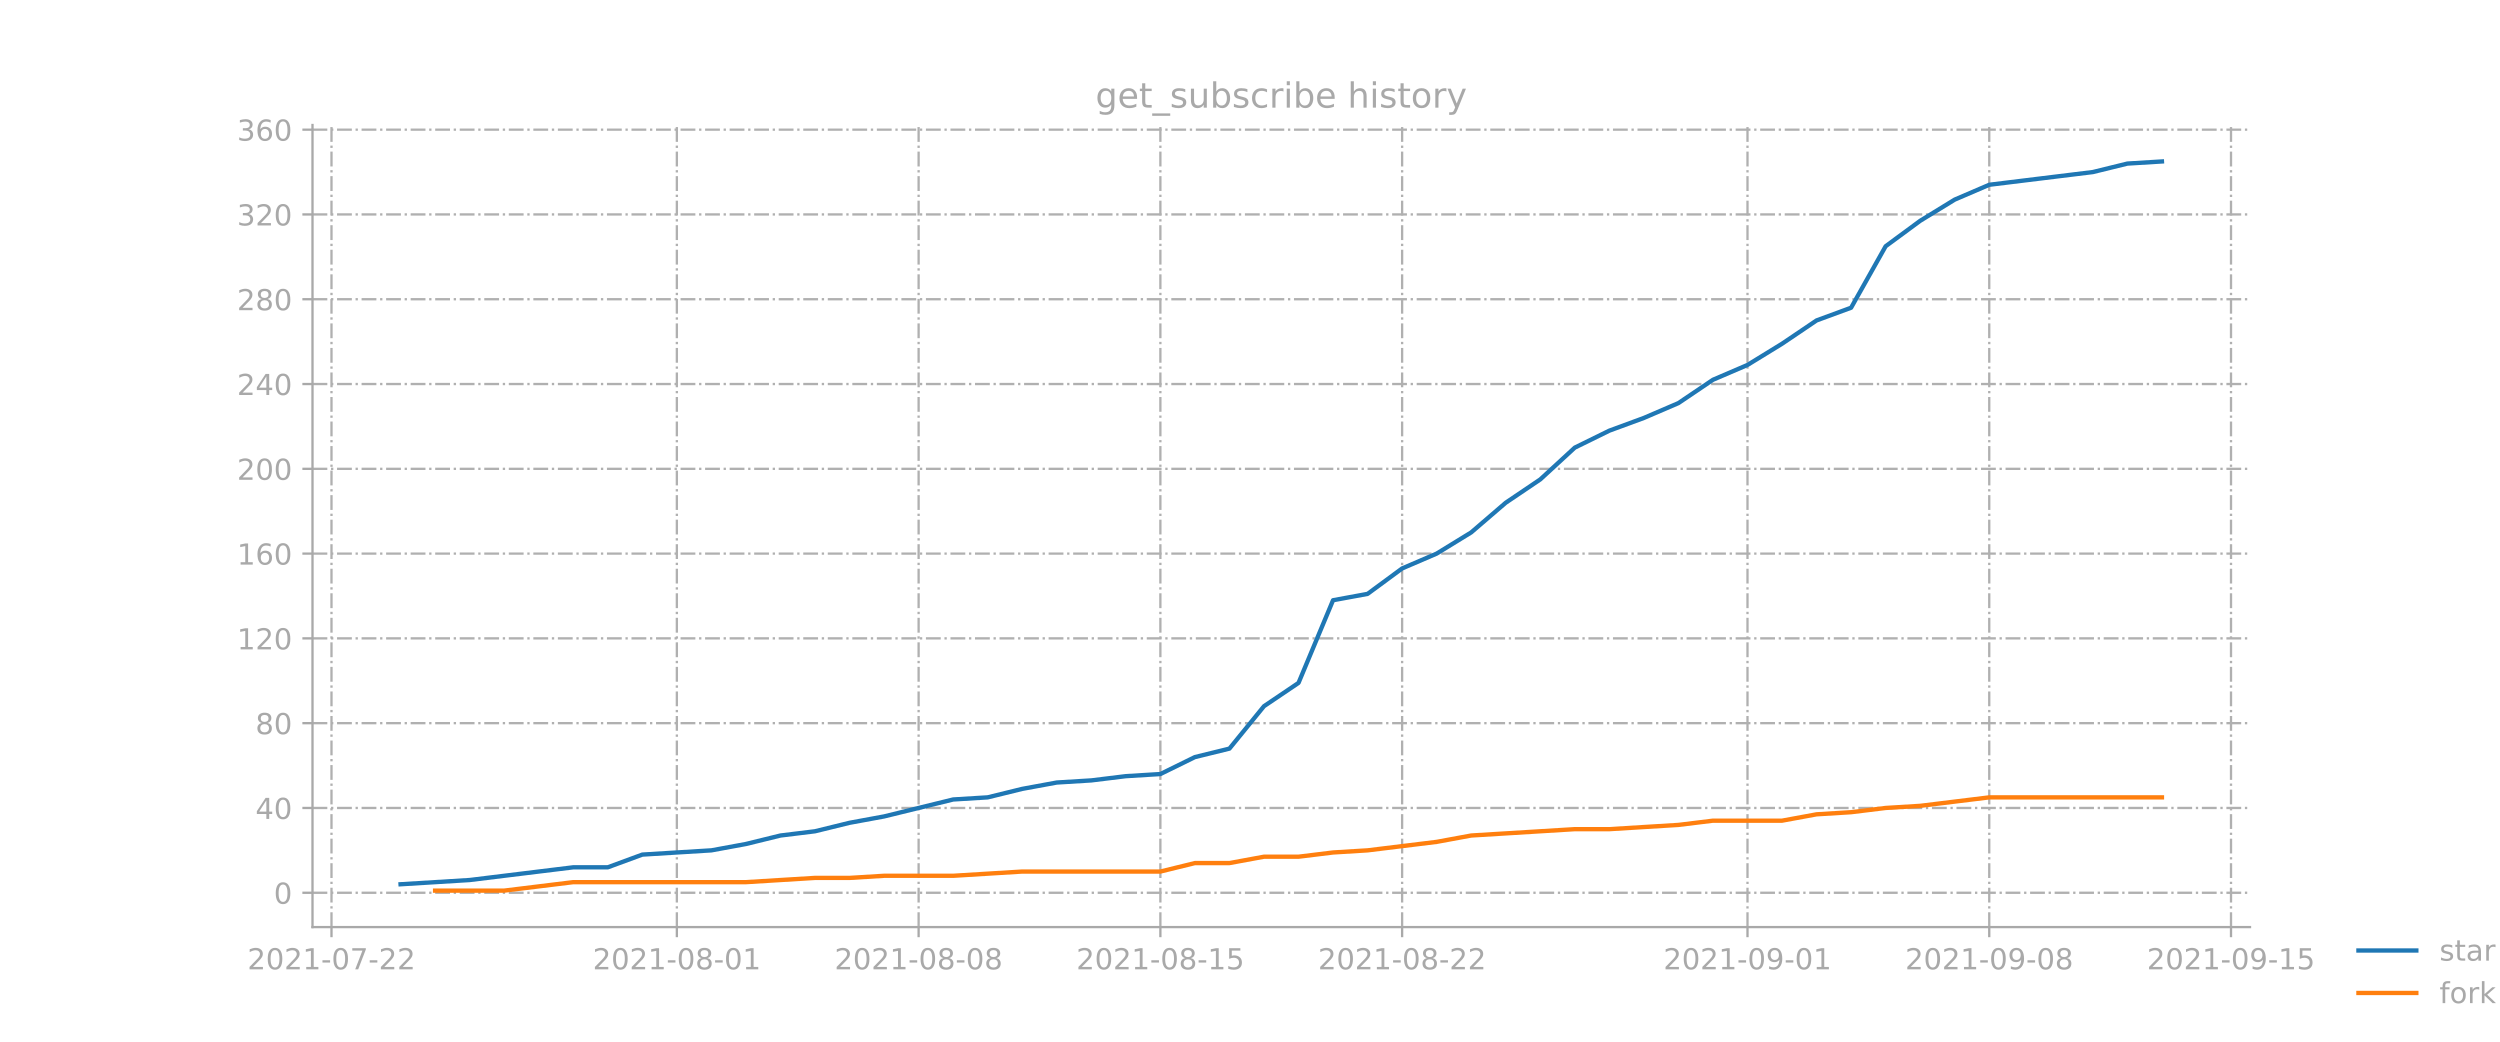
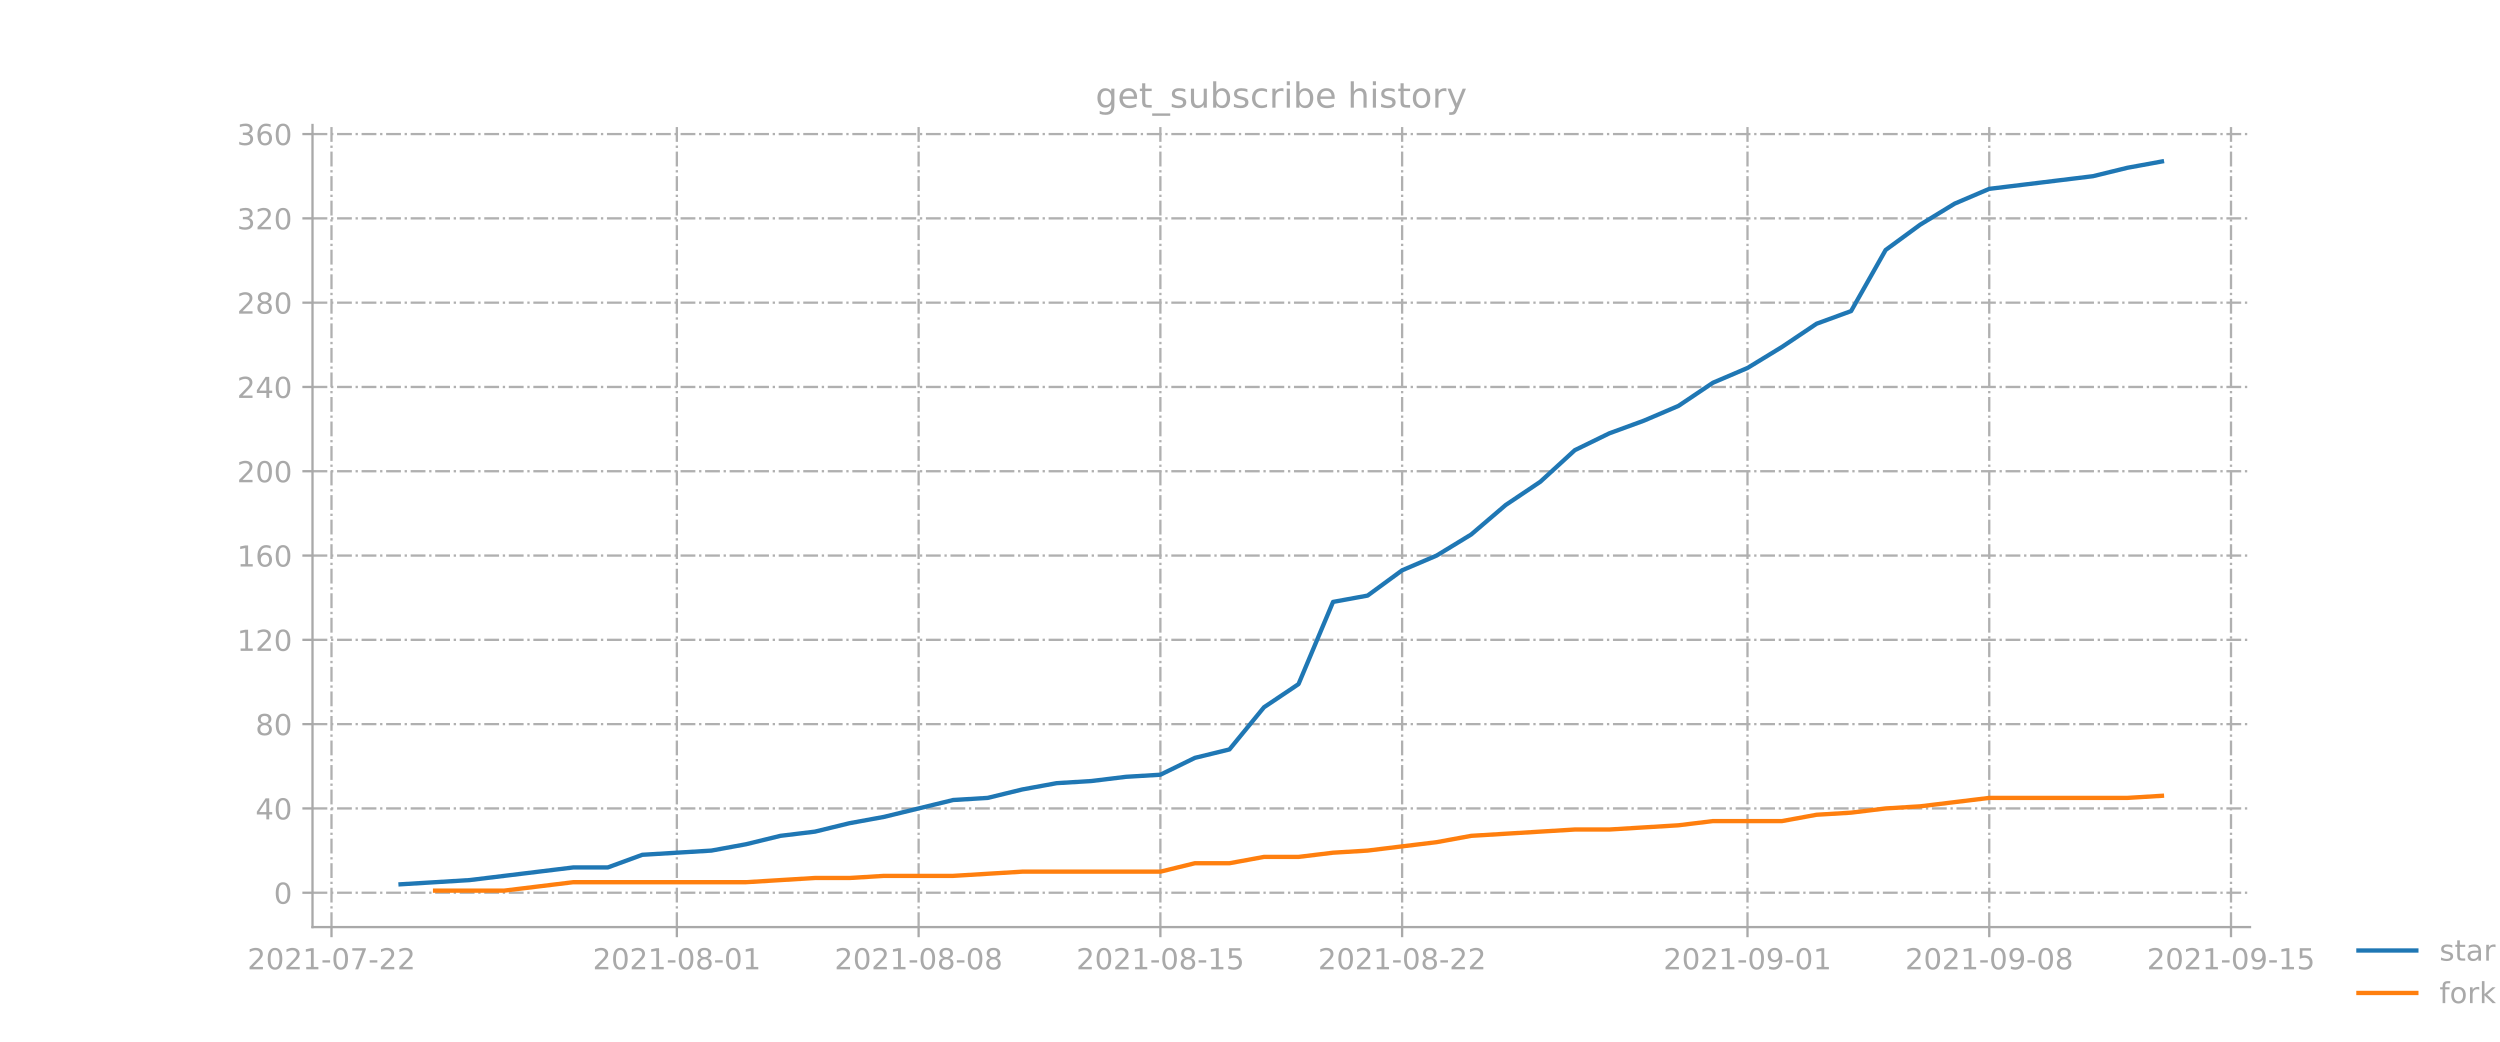
<svg xmlns="http://www.w3.org/2000/svg" xmlns:xlink="http://www.w3.org/1999/xlink" height="360pt" version="1.1" viewBox="0 0 864 360" width="864pt">
  <defs>
    <style type="text/css">*{stroke-linecap:butt;stroke-linejoin:round;}</style>
  </defs>
  <g id="figure_1">
    <g id="patch_1">
      <path d="M 0 360  L 864 360  L 864 0  L 0 0  z " style="fill:none;opacity:0;" />
    </g>
    <g id="axes_1">
      <g id="patch_2">
        <path d="M 108 320.4  L 777.6 320.4  L 777.6 43.2  L 108 43.2  z " style="fill:none;opacity:0;" />
      </g>
      <g id="matplotlib.axis_1">
        <g id="xtick_1">
          <g id="line2d_1">
-             <path clip-path="url(#pb9e0e5529b)" d="M 114.565 320.4  L 114.565 43.2  " style="fill:none;stroke:#b0b0b0;stroke-dasharray:5.12,1.28,0.8,1.28;stroke-dashoffset:0;stroke-width:0.8;" />
+             <path clip-path="url(#paac8248ca2)" d="M 114.565 320.4  L 114.565 43.2  " style="fill:none;stroke:#b0b0b0;stroke-dasharray:5.12,1.28,0.8,1.28;stroke-dashoffset:0;stroke-width:0.8;" />
          </g>
          <g id="line2d_2">
            <defs>
-               <path d="M 0 0  L 0 3.5  " id="m28ca9508a8" style="stroke:#a9a9a9;stroke-width:0.8;" />
+               <path d="M 0 0  L 0 3.5  " id="m4516918d99" style="stroke:#a9a9a9;stroke-width:0.8;" />
            </defs>
            <g>
-               <use style="fill:#a9a9a9;stroke:#a9a9a9;stroke-width:0.8;" x="114.565" xlink:href="#m28ca9508a8" y="320.4" />
+               <use style="fill:#a9a9a9;stroke:#a9a9a9;stroke-width:0.8;" x="114.565" xlink:href="#m4516918d99" y="320.4" />
            </g>
          </g>
          <g id="text_1">
            <g style="fill:#a9a9a9;" transform="translate(85.50689 334.9984)scale(0.1 -0.1)">
              <defs>
                <path d="M 1228 531  L 3431 531  L 3431 0  L 469 0  L 469 531  Q 828 903 1448 1529  Q 2069 2156 2228 2338  Q 2531 2678 2651 2914  Q 2772 3150 2772 3378  Q 2772 3750 2511 3984  Q 2250 4219 1831 4219  Q 1534 4219 1204 4116  Q 875 4013 500 3803  L 500 4441  Q 881 4594 1212 4672  Q 1544 4750 1819 4750  Q 2544 4750 2975 4387  Q 3406 4025 3406 3419  Q 3406 3131 3298 2873  Q 3191 2616 2906 2266  Q 2828 2175 2409 1742  Q 1991 1309 1228 531  z " id="DejaVuSans-32" transform="scale(0.015625)" />
                <path d="M 2034 4250  Q 1547 4250 1301 3770  Q 1056 3291 1056 2328  Q 1056 1369 1301 889  Q 1547 409 2034 409  Q 2525 409 2770 889  Q 3016 1369 3016 2328  Q 3016 3291 2770 3770  Q 2525 4250 2034 4250  z M 2034 4750  Q 2819 4750 3233 4129  Q 3647 3509 3647 2328  Q 3647 1150 3233 529  Q 2819 -91 2034 -91  Q 1250 -91 836 529  Q 422 1150 422 2328  Q 422 3509 836 4129  Q 1250 4750 2034 4750  z " id="DejaVuSans-30" transform="scale(0.015625)" />
                <path d="M 794 531  L 1825 531  L 1825 4091  L 703 3866  L 703 4441  L 1819 4666  L 2450 4666  L 2450 531  L 3481 531  L 3481 0  L 794 0  L 794 531  z " id="DejaVuSans-31" transform="scale(0.015625)" />
                <path d="M 313 2009  L 1997 2009  L 1997 1497  L 313 1497  L 313 2009  z " id="DejaVuSans-2d" transform="scale(0.015625)" />
                <path d="M 525 4666  L 3525 4666  L 3525 4397  L 1831 0  L 1172 0  L 2766 4134  L 525 4134  L 525 4666  z " id="DejaVuSans-37" transform="scale(0.015625)" />
              </defs>
              <use xlink:href="#DejaVuSans-32" />
              <use x="63.623" xlink:href="#DejaVuSans-30" />
              <use x="127.246" xlink:href="#DejaVuSans-32" />
              <use x="190.869" xlink:href="#DejaVuSans-31" />
              <use x="254.492" xlink:href="#DejaVuSans-2d" />
              <use x="290.576" xlink:href="#DejaVuSans-30" />
              <use x="354.199" xlink:href="#DejaVuSans-37" />
              <use x="417.822" xlink:href="#DejaVuSans-2d" />
              <use x="453.906" xlink:href="#DejaVuSans-32" />
              <use x="517.529" xlink:href="#DejaVuSans-32" />
            </g>
          </g>
        </g>
        <g id="xtick_2">
          <g id="line2d_3">
-             <path clip-path="url(#pb9e0e5529b)" d="M 233.923 320.4  L 233.923 43.2  " style="fill:none;stroke:#b0b0b0;stroke-dasharray:5.12,1.28,0.8,1.28;stroke-dashoffset:0;stroke-width:0.8;" />
+             <path clip-path="url(#paac8248ca2)" d="M 233.923 320.4  L 233.923 43.2  " style="fill:none;stroke:#b0b0b0;stroke-dasharray:5.12,1.28,0.8,1.28;stroke-dashoffset:0;stroke-width:0.8;" />
          </g>
          <g id="line2d_4">
            <g>
-               <use style="fill:#a9a9a9;stroke:#a9a9a9;stroke-width:0.8;" x="233.923" xlink:href="#m28ca9508a8" y="320.4" />
+               <use style="fill:#a9a9a9;stroke:#a9a9a9;stroke-width:0.8;" x="233.923" xlink:href="#m4516918d99" y="320.4" />
            </g>
          </g>
          <g id="text_2">
            <g style="fill:#a9a9a9;" transform="translate(204.8652 334.9984)scale(0.1 -0.1)">
              <defs>
                <path d="M 2034 2216  Q 1584 2216 1326 1975  Q 1069 1734 1069 1313  Q 1069 891 1326 650  Q 1584 409 2034 409  Q 2484 409 2743 651  Q 3003 894 3003 1313  Q 3003 1734 2745 1975  Q 2488 2216 2034 2216  z M 1403 2484  Q 997 2584 770 2862  Q 544 3141 544 3541  Q 544 4100 942 4425  Q 1341 4750 2034 4750  Q 2731 4750 3128 4425  Q 3525 4100 3525 3541  Q 3525 3141 3298 2862  Q 3072 2584 2669 2484  Q 3125 2378 3379 2068  Q 3634 1759 3634 1313  Q 3634 634 3220 271  Q 2806 -91 2034 -91  Q 1263 -91 848 271  Q 434 634 434 1313  Q 434 1759 690 2068  Q 947 2378 1403 2484  z M 1172 3481  Q 1172 3119 1398 2916  Q 1625 2713 2034 2713  Q 2441 2713 2670 2916  Q 2900 3119 2900 3481  Q 2900 3844 2670 4047  Q 2441 4250 2034 4250  Q 1625 4250 1398 4047  Q 1172 3844 1172 3481  z " id="DejaVuSans-38" transform="scale(0.015625)" />
              </defs>
              <use xlink:href="#DejaVuSans-32" />
              <use x="63.623" xlink:href="#DejaVuSans-30" />
              <use x="127.246" xlink:href="#DejaVuSans-32" />
              <use x="190.869" xlink:href="#DejaVuSans-31" />
              <use x="254.492" xlink:href="#DejaVuSans-2d" />
              <use x="290.576" xlink:href="#DejaVuSans-30" />
              <use x="354.199" xlink:href="#DejaVuSans-38" />
              <use x="417.822" xlink:href="#DejaVuSans-2d" />
              <use x="453.906" xlink:href="#DejaVuSans-30" />
              <use x="517.529" xlink:href="#DejaVuSans-31" />
            </g>
          </g>
        </g>
        <g id="xtick_3">
          <g id="line2d_5">
-             <path clip-path="url(#pb9e0e5529b)" d="M 317.474 320.4  L 317.474 43.2  " style="fill:none;stroke:#b0b0b0;stroke-dasharray:5.12,1.28,0.8,1.28;stroke-dashoffset:0;stroke-width:0.8;" />
+             <path clip-path="url(#paac8248ca2)" d="M 317.474 320.4  L 317.474 43.2  " style="fill:none;stroke:#b0b0b0;stroke-dasharray:5.12,1.28,0.8,1.28;stroke-dashoffset:0;stroke-width:0.8;" />
          </g>
          <g id="line2d_6">
            <g>
-               <use style="fill:#a9a9a9;stroke:#a9a9a9;stroke-width:0.8;" x="317.474" xlink:href="#m28ca9508a8" y="320.4" />
+               <use style="fill:#a9a9a9;stroke:#a9a9a9;stroke-width:0.8;" x="317.474" xlink:href="#m4516918d99" y="320.4" />
            </g>
          </g>
          <g id="text_3">
            <g style="fill:#a9a9a9;" transform="translate(288.416 334.9984)scale(0.1 -0.1)">
              <use xlink:href="#DejaVuSans-32" />
              <use x="63.623" xlink:href="#DejaVuSans-30" />
              <use x="127.246" xlink:href="#DejaVuSans-32" />
              <use x="190.869" xlink:href="#DejaVuSans-31" />
              <use x="254.492" xlink:href="#DejaVuSans-2d" />
              <use x="290.576" xlink:href="#DejaVuSans-30" />
              <use x="354.199" xlink:href="#DejaVuSans-38" />
              <use x="417.822" xlink:href="#DejaVuSans-2d" />
              <use x="453.906" xlink:href="#DejaVuSans-30" />
              <use x="517.529" xlink:href="#DejaVuSans-38" />
            </g>
          </g>
        </g>
        <g id="xtick_4">
          <g id="line2d_7">
-             <path clip-path="url(#pb9e0e5529b)" d="M 401.025 320.4  L 401.025 43.2  " style="fill:none;stroke:#b0b0b0;stroke-dasharray:5.12,1.28,0.8,1.28;stroke-dashoffset:0;stroke-width:0.8;" />
+             <path clip-path="url(#paac8248ca2)" d="M 401.025 320.4  L 401.025 43.2  " style="fill:none;stroke:#b0b0b0;stroke-dasharray:5.12,1.28,0.8,1.28;stroke-dashoffset:0;stroke-width:0.8;" />
          </g>
          <g id="line2d_8">
            <g>
-               <use style="fill:#a9a9a9;stroke:#a9a9a9;stroke-width:0.8;" x="401.025" xlink:href="#m28ca9508a8" y="320.4" />
+               <use style="fill:#a9a9a9;stroke:#a9a9a9;stroke-width:0.8;" x="401.025" xlink:href="#m4516918d99" y="320.4" />
            </g>
          </g>
          <g id="text_4">
            <g style="fill:#a9a9a9;" transform="translate(371.9668 334.9984)scale(0.1 -0.1)">
              <defs>
                <path d="M 691 4666  L 3169 4666  L 3169 4134  L 1269 4134  L 1269 2991  Q 1406 3038 1543 3061  Q 1681 3084 1819 3084  Q 2600 3084 3056 2656  Q 3513 2228 3513 1497  Q 3513 744 3044 326  Q 2575 -91 1722 -91  Q 1428 -91 1123 -41  Q 819 9 494 109  L 494 744  Q 775 591 1075 516  Q 1375 441 1709 441  Q 2250 441 2565 725  Q 2881 1009 2881 1497  Q 2881 1984 2565 2268  Q 2250 2553 1709 2553  Q 1456 2553 1204 2497  Q 953 2441 691 2322  L 691 4666  z " id="DejaVuSans-35" transform="scale(0.015625)" />
              </defs>
              <use xlink:href="#DejaVuSans-32" />
              <use x="63.623" xlink:href="#DejaVuSans-30" />
              <use x="127.246" xlink:href="#DejaVuSans-32" />
              <use x="190.869" xlink:href="#DejaVuSans-31" />
              <use x="254.492" xlink:href="#DejaVuSans-2d" />
              <use x="290.576" xlink:href="#DejaVuSans-30" />
              <use x="354.199" xlink:href="#DejaVuSans-38" />
              <use x="417.822" xlink:href="#DejaVuSans-2d" />
              <use x="453.906" xlink:href="#DejaVuSans-31" />
              <use x="517.529" xlink:href="#DejaVuSans-35" />
            </g>
          </g>
        </g>
        <g id="xtick_5">
          <g id="line2d_9">
-             <path clip-path="url(#pb9e0e5529b)" d="M 484.575 320.4  L 484.575 43.2  " style="fill:none;stroke:#b0b0b0;stroke-dasharray:5.12,1.28,0.8,1.28;stroke-dashoffset:0;stroke-width:0.8;" />
+             <path clip-path="url(#paac8248ca2)" d="M 484.575 320.4  L 484.575 43.2  " style="fill:none;stroke:#b0b0b0;stroke-dasharray:5.12,1.28,0.8,1.28;stroke-dashoffset:0;stroke-width:0.8;" />
          </g>
          <g id="line2d_10">
            <g>
-               <use style="fill:#a9a9a9;stroke:#a9a9a9;stroke-width:0.8;" x="484.575" xlink:href="#m28ca9508a8" y="320.4" />
+               <use style="fill:#a9a9a9;stroke:#a9a9a9;stroke-width:0.8;" x="484.575" xlink:href="#m4516918d99" y="320.4" />
            </g>
          </g>
          <g id="text_5">
            <g style="fill:#a9a9a9;" transform="translate(455.5176 334.9984)scale(0.1 -0.1)">
              <use xlink:href="#DejaVuSans-32" />
              <use x="63.623" xlink:href="#DejaVuSans-30" />
              <use x="127.246" xlink:href="#DejaVuSans-32" />
              <use x="190.869" xlink:href="#DejaVuSans-31" />
              <use x="254.492" xlink:href="#DejaVuSans-2d" />
              <use x="290.576" xlink:href="#DejaVuSans-30" />
              <use x="354.199" xlink:href="#DejaVuSans-38" />
              <use x="417.822" xlink:href="#DejaVuSans-2d" />
              <use x="453.906" xlink:href="#DejaVuSans-32" />
              <use x="517.529" xlink:href="#DejaVuSans-32" />
            </g>
          </g>
        </g>
        <g id="xtick_6">
          <g id="line2d_11">
-             <path clip-path="url(#pb9e0e5529b)" d="M 603.934 320.4  L 603.934 43.2  " style="fill:none;stroke:#b0b0b0;stroke-dasharray:5.12,1.28,0.8,1.28;stroke-dashoffset:0;stroke-width:0.8;" />
+             <path clip-path="url(#paac8248ca2)" d="M 603.934 320.4  L 603.934 43.2  " style="fill:none;stroke:#b0b0b0;stroke-dasharray:5.12,1.28,0.8,1.28;stroke-dashoffset:0;stroke-width:0.8;" />
          </g>
          <g id="line2d_12">
            <g>
-               <use style="fill:#a9a9a9;stroke:#a9a9a9;stroke-width:0.8;" x="603.934" xlink:href="#m28ca9508a8" y="320.4" />
+               <use style="fill:#a9a9a9;stroke:#a9a9a9;stroke-width:0.8;" x="603.934" xlink:href="#m4516918d99" y="320.4" />
            </g>
          </g>
          <g id="text_6">
            <g style="fill:#a9a9a9;" transform="translate(574.8759 334.9984)scale(0.1 -0.1)">
              <defs>
                <path d="M 703 97  L 703 672  Q 941 559 1184 500  Q 1428 441 1663 441  Q 2288 441 2617 861  Q 2947 1281 2994 2138  Q 2813 1869 2534 1725  Q 2256 1581 1919 1581  Q 1219 1581 811 2004  Q 403 2428 403 3163  Q 403 3881 828 4315  Q 1253 4750 1959 4750  Q 2769 4750 3195 4129  Q 3622 3509 3622 2328  Q 3622 1225 3098 567  Q 2575 -91 1691 -91  Q 1453 -91 1209 -44  Q 966 3 703 97  z M 1959 2075  Q 2384 2075 2632 2365  Q 2881 2656 2881 3163  Q 2881 3666 2632 3958  Q 2384 4250 1959 4250  Q 1534 4250 1286 3958  Q 1038 3666 1038 3163  Q 1038 2656 1286 2365  Q 1534 2075 1959 2075  z " id="DejaVuSans-39" transform="scale(0.015625)" />
              </defs>
              <use xlink:href="#DejaVuSans-32" />
              <use x="63.623" xlink:href="#DejaVuSans-30" />
              <use x="127.246" xlink:href="#DejaVuSans-32" />
              <use x="190.869" xlink:href="#DejaVuSans-31" />
              <use x="254.492" xlink:href="#DejaVuSans-2d" />
              <use x="290.576" xlink:href="#DejaVuSans-30" />
              <use x="354.199" xlink:href="#DejaVuSans-39" />
              <use x="417.822" xlink:href="#DejaVuSans-2d" />
              <use x="453.906" xlink:href="#DejaVuSans-30" />
              <use x="517.529" xlink:href="#DejaVuSans-31" />
            </g>
          </g>
        </g>
        <g id="xtick_7">
          <g id="line2d_13">
-             <path clip-path="url(#pb9e0e5529b)" d="M 687.484 320.4  L 687.484 43.2  " style="fill:none;stroke:#b0b0b0;stroke-dasharray:5.12,1.28,0.8,1.28;stroke-dashoffset:0;stroke-width:0.8;" />
+             <path clip-path="url(#paac8248ca2)" d="M 687.484 320.4  L 687.484 43.2  " style="fill:none;stroke:#b0b0b0;stroke-dasharray:5.12,1.28,0.8,1.28;stroke-dashoffset:0;stroke-width:0.8;" />
          </g>
          <g id="line2d_14">
            <g>
-               <use style="fill:#a9a9a9;stroke:#a9a9a9;stroke-width:0.8;" x="687.484" xlink:href="#m28ca9508a8" y="320.4" />
+               <use style="fill:#a9a9a9;stroke:#a9a9a9;stroke-width:0.8;" x="687.484" xlink:href="#m4516918d99" y="320.4" />
            </g>
          </g>
          <g id="text_7">
            <g style="fill:#a9a9a9;" transform="translate(658.4267 334.9984)scale(0.1 -0.1)">
              <use xlink:href="#DejaVuSans-32" />
              <use x="63.623" xlink:href="#DejaVuSans-30" />
              <use x="127.246" xlink:href="#DejaVuSans-32" />
              <use x="190.869" xlink:href="#DejaVuSans-31" />
              <use x="254.492" xlink:href="#DejaVuSans-2d" />
              <use x="290.576" xlink:href="#DejaVuSans-30" />
              <use x="354.199" xlink:href="#DejaVuSans-39" />
              <use x="417.822" xlink:href="#DejaVuSans-2d" />
              <use x="453.906" xlink:href="#DejaVuSans-30" />
              <use x="517.529" xlink:href="#DejaVuSans-38" />
            </g>
          </g>
        </g>
        <g id="xtick_8">
          <g id="line2d_15">
-             <path clip-path="url(#pb9e0e5529b)" d="M 771.035 320.4  L 771.035 43.2  " style="fill:none;stroke:#b0b0b0;stroke-dasharray:5.12,1.28,0.8,1.28;stroke-dashoffset:0;stroke-width:0.8;" />
+             <path clip-path="url(#paac8248ca2)" d="M 771.035 320.4  L 771.035 43.2  " style="fill:none;stroke:#b0b0b0;stroke-dasharray:5.12,1.28,0.8,1.28;stroke-dashoffset:0;stroke-width:0.8;" />
          </g>
          <g id="line2d_16">
            <g>
-               <use style="fill:#a9a9a9;stroke:#a9a9a9;stroke-width:0.8;" x="771.035" xlink:href="#m28ca9508a8" y="320.4" />
+               <use style="fill:#a9a9a9;stroke:#a9a9a9;stroke-width:0.8;" x="771.035" xlink:href="#m4516918d99" y="320.4" />
            </g>
          </g>
          <g id="text_8">
            <g style="fill:#a9a9a9;" transform="translate(741.9775 334.9984)scale(0.1 -0.1)">
              <use xlink:href="#DejaVuSans-32" />
              <use x="63.623" xlink:href="#DejaVuSans-30" />
              <use x="127.246" xlink:href="#DejaVuSans-32" />
              <use x="190.869" xlink:href="#DejaVuSans-31" />
              <use x="254.492" xlink:href="#DejaVuSans-2d" />
              <use x="290.576" xlink:href="#DejaVuSans-30" />
              <use x="354.199" xlink:href="#DejaVuSans-39" />
              <use x="417.822" xlink:href="#DejaVuSans-2d" />
              <use x="453.906" xlink:href="#DejaVuSans-31" />
              <use x="517.529" xlink:href="#DejaVuSans-35" />
            </g>
          </g>
        </g>
      </g>
      <g id="matplotlib.axis_2">
        <g id="ytick_1">
          <g id="line2d_17">
-             <path clip-path="url(#pb9e0e5529b)" d="M 108 308.533  L 777.6 308.533  " style="fill:none;stroke:#b0b0b0;stroke-dasharray:5.12,1.28,0.8,1.28;stroke-dashoffset:0;stroke-width:0.8;" />
+             <path clip-path="url(#paac8248ca2)" d="M 108 308.528  L 777.6 308.528  " style="fill:none;stroke:#b0b0b0;stroke-dasharray:5.12,1.28,0.8,1.28;stroke-dashoffset:0;stroke-width:0.8;" />
          </g>
          <g id="line2d_18">
            <defs>
-               <path d="M 0 0  L -3.5 0  " id="m1770e2a477" style="stroke:#a9a9a9;stroke-width:0.8;" />
+               <path d="M 0 0  L -3.5 0  " id="m76af75c7d7" style="stroke:#a9a9a9;stroke-width:0.8;" />
            </defs>
            <g>
-               <use style="fill:#a9a9a9;stroke:#a9a9a9;stroke-width:0.8;" x="108" xlink:href="#m1770e2a477" y="308.533" />
+               <use style="fill:#a9a9a9;stroke:#a9a9a9;stroke-width:0.8;" x="108" xlink:href="#m76af75c7d7" y="308.528" />
            </g>
          </g>
          <g id="text_9">
-             <g style="fill:#a9a9a9;" transform="translate(94.6375 312.3318)scale(0.1 -0.1)">
+             <g style="fill:#a9a9a9;" transform="translate(94.6375 312.3275)scale(0.1 -0.1)">
              <use xlink:href="#DejaVuSans-30" />
            </g>
          </g>
        </g>
        <g id="ytick_2">
          <g id="line2d_19">
-             <path clip-path="url(#pb9e0e5529b)" d="M 108 279.23  L 777.6 279.23  " style="fill:none;stroke:#b0b0b0;stroke-dasharray:5.12,1.28,0.8,1.28;stroke-dashoffset:0;stroke-width:0.8;" />
+             <path clip-path="url(#paac8248ca2)" d="M 108 279.395  L 777.6 279.395  " style="fill:none;stroke:#b0b0b0;stroke-dasharray:5.12,1.28,0.8,1.28;stroke-dashoffset:0;stroke-width:0.8;" />
          </g>
          <g id="line2d_20">
            <g>
-               <use style="fill:#a9a9a9;stroke:#a9a9a9;stroke-width:0.8;" x="108" xlink:href="#m1770e2a477" y="279.23" />
+               <use style="fill:#a9a9a9;stroke:#a9a9a9;stroke-width:0.8;" x="108" xlink:href="#m76af75c7d7" y="279.395" />
            </g>
          </g>
          <g id="text_10">
-             <g style="fill:#a9a9a9;" transform="translate(88.275 283.0295)scale(0.1 -0.1)">
+             <g style="fill:#a9a9a9;" transform="translate(88.275 283.1946)scale(0.1 -0.1)">
              <defs>
                <path d="M 2419 4116  L 825 1625  L 2419 1625  L 2419 4116  z M 2253 4666  L 3047 4666  L 3047 1625  L 3713 1625  L 3713 1100  L 3047 1100  L 3047 0  L 2419 0  L 2419 1100  L 313 1100  L 313 1709  L 2253 4666  z " id="DejaVuSans-34" transform="scale(0.015625)" />
              </defs>
              <use xlink:href="#DejaVuSans-34" />
              <use x="63.623" xlink:href="#DejaVuSans-30" />
            </g>
          </g>
        </g>
        <g id="ytick_3">
          <g id="line2d_21">
-             <path clip-path="url(#pb9e0e5529b)" d="M 108 249.928  L 777.6 249.928  " style="fill:none;stroke:#b0b0b0;stroke-dasharray:5.12,1.28,0.8,1.28;stroke-dashoffset:0;stroke-width:0.8;" />
+             <path clip-path="url(#paac8248ca2)" d="M 108 250.262  L 777.6 250.262  " style="fill:none;stroke:#b0b0b0;stroke-dasharray:5.12,1.28,0.8,1.28;stroke-dashoffset:0;stroke-width:0.8;" />
          </g>
          <g id="line2d_22">
            <g>
-               <use style="fill:#a9a9a9;stroke:#a9a9a9;stroke-width:0.8;" x="108" xlink:href="#m1770e2a477" y="249.928" />
+               <use style="fill:#a9a9a9;stroke:#a9a9a9;stroke-width:0.8;" x="108" xlink:href="#m76af75c7d7" y="250.262" />
            </g>
          </g>
          <g id="text_11">
-             <g style="fill:#a9a9a9;" transform="translate(88.275 253.7271)scale(0.1 -0.1)">
+             <g style="fill:#a9a9a9;" transform="translate(88.275 254.0616)scale(0.1 -0.1)">
              <use xlink:href="#DejaVuSans-38" />
              <use x="63.623" xlink:href="#DejaVuSans-30" />
            </g>
          </g>
        </g>
        <g id="ytick_4">
          <g id="line2d_23">
-             <path clip-path="url(#pb9e0e5529b)" d="M 108 220.626  L 777.6 220.626  " style="fill:none;stroke:#b0b0b0;stroke-dasharray:5.12,1.28,0.8,1.28;stroke-dashoffset:0;stroke-width:0.8;" />
+             <path clip-path="url(#paac8248ca2)" d="M 108 221.129  L 777.6 221.129  " style="fill:none;stroke:#b0b0b0;stroke-dasharray:5.12,1.28,0.8,1.28;stroke-dashoffset:0;stroke-width:0.8;" />
          </g>
          <g id="line2d_24">
            <g>
-               <use style="fill:#a9a9a9;stroke:#a9a9a9;stroke-width:0.8;" x="108" xlink:href="#m1770e2a477" y="220.626" />
+               <use style="fill:#a9a9a9;stroke:#a9a9a9;stroke-width:0.8;" x="108" xlink:href="#m76af75c7d7" y="221.129" />
            </g>
          </g>
          <g id="text_12">
-             <g style="fill:#a9a9a9;" transform="translate(81.9125 224.4248)scale(0.1 -0.1)">
+             <g style="fill:#a9a9a9;" transform="translate(81.9125 224.9287)scale(0.1 -0.1)">
              <use xlink:href="#DejaVuSans-31" />
              <use x="63.623" xlink:href="#DejaVuSans-32" />
              <use x="127.246" xlink:href="#DejaVuSans-30" />
            </g>
          </g>
        </g>
        <g id="ytick_5">
          <g id="line2d_25">
-             <path clip-path="url(#pb9e0e5529b)" d="M 108 191.323  L 777.6 191.323  " style="fill:none;stroke:#b0b0b0;stroke-dasharray:5.12,1.28,0.8,1.28;stroke-dashoffset:0;stroke-width:0.8;" />
+             <path clip-path="url(#paac8248ca2)" d="M 108 191.997  L 777.6 191.997  " style="fill:none;stroke:#b0b0b0;stroke-dasharray:5.12,1.28,0.8,1.28;stroke-dashoffset:0;stroke-width:0.8;" />
          </g>
          <g id="line2d_26">
            <g>
-               <use style="fill:#a9a9a9;stroke:#a9a9a9;stroke-width:0.8;" x="108" xlink:href="#m1770e2a477" y="191.323" />
+               <use style="fill:#a9a9a9;stroke:#a9a9a9;stroke-width:0.8;" x="108" xlink:href="#m76af75c7d7" y="191.997" />
            </g>
          </g>
          <g id="text_13">
-             <g style="fill:#a9a9a9;" transform="translate(81.9125 195.1225)scale(0.1 -0.1)">
+             <g style="fill:#a9a9a9;" transform="translate(81.9125 195.7958)scale(0.1 -0.1)">
              <defs>
                <path d="M 2113 2584  Q 1688 2584 1439 2293  Q 1191 2003 1191 1497  Q 1191 994 1439 701  Q 1688 409 2113 409  Q 2538 409 2786 701  Q 3034 994 3034 1497  Q 3034 2003 2786 2293  Q 2538 2584 2113 2584  z M 3366 4563  L 3366 3988  Q 3128 4100 2886 4159  Q 2644 4219 2406 4219  Q 1781 4219 1451 3797  Q 1122 3375 1075 2522  Q 1259 2794 1537 2939  Q 1816 3084 2150 3084  Q 2853 3084 3261 2657  Q 3669 2231 3669 1497  Q 3669 778 3244 343  Q 2819 -91 2113 -91  Q 1303 -91 875 529  Q 447 1150 447 2328  Q 447 3434 972 4092  Q 1497 4750 2381 4750  Q 2619 4750 2861 4703  Q 3103 4656 3366 4563  z " id="DejaVuSans-36" transform="scale(0.015625)" />
              </defs>
              <use xlink:href="#DejaVuSans-31" />
              <use x="63.623" xlink:href="#DejaVuSans-36" />
              <use x="127.246" xlink:href="#DejaVuSans-30" />
            </g>
          </g>
        </g>
        <g id="ytick_6">
          <g id="line2d_27">
-             <path clip-path="url(#pb9e0e5529b)" d="M 108 162.021  L 777.6 162.021  " style="fill:none;stroke:#b0b0b0;stroke-dasharray:5.12,1.28,0.8,1.28;stroke-dashoffset:0;stroke-width:0.8;" />
+             <path clip-path="url(#paac8248ca2)" d="M 108 162.864  L 777.6 162.864  " style="fill:none;stroke:#b0b0b0;stroke-dasharray:5.12,1.28,0.8,1.28;stroke-dashoffset:0;stroke-width:0.8;" />
          </g>
          <g id="line2d_28">
            <g>
-               <use style="fill:#a9a9a9;stroke:#a9a9a9;stroke-width:0.8;" x="108" xlink:href="#m1770e2a477" y="162.021" />
+               <use style="fill:#a9a9a9;stroke:#a9a9a9;stroke-width:0.8;" x="108" xlink:href="#m76af75c7d7" y="162.864" />
            </g>
          </g>
          <g id="text_14">
-             <g style="fill:#a9a9a9;" transform="translate(81.9125 165.8201)scale(0.1 -0.1)">
+             <g style="fill:#a9a9a9;" transform="translate(81.9125 166.6628)scale(0.1 -0.1)">
              <use xlink:href="#DejaVuSans-32" />
              <use x="63.623" xlink:href="#DejaVuSans-30" />
              <use x="127.246" xlink:href="#DejaVuSans-30" />
            </g>
          </g>
        </g>
        <g id="ytick_7">
          <g id="line2d_29">
-             <path clip-path="url(#pb9e0e5529b)" d="M 108 132.719  L 777.6 132.719  " style="fill:none;stroke:#b0b0b0;stroke-dasharray:5.12,1.28,0.8,1.28;stroke-dashoffset:0;stroke-width:0.8;" />
+             <path clip-path="url(#paac8248ca2)" d="M 108 133.731  L 777.6 133.731  " style="fill:none;stroke:#b0b0b0;stroke-dasharray:5.12,1.28,0.8,1.28;stroke-dashoffset:0;stroke-width:0.8;" />
          </g>
          <g id="line2d_30">
            <g>
-               <use style="fill:#a9a9a9;stroke:#a9a9a9;stroke-width:0.8;" x="108" xlink:href="#m1770e2a477" y="132.719" />
+               <use style="fill:#a9a9a9;stroke:#a9a9a9;stroke-width:0.8;" x="108" xlink:href="#m76af75c7d7" y="133.731" />
            </g>
          </g>
          <g id="text_15">
-             <g style="fill:#a9a9a9;" transform="translate(81.9125 136.5178)scale(0.1 -0.1)">
+             <g style="fill:#a9a9a9;" transform="translate(81.9125 137.5299)scale(0.1 -0.1)">
              <use xlink:href="#DejaVuSans-32" />
              <use x="63.623" xlink:href="#DejaVuSans-34" />
              <use x="127.246" xlink:href="#DejaVuSans-30" />
            </g>
          </g>
        </g>
        <g id="ytick_8">
          <g id="line2d_31">
-             <path clip-path="url(#pb9e0e5529b)" d="M 108 103.416  L 777.6 103.416  " style="fill:none;stroke:#b0b0b0;stroke-dasharray:5.12,1.28,0.8,1.28;stroke-dashoffset:0;stroke-width:0.8;" />
+             <path clip-path="url(#paac8248ca2)" d="M 108 104.598  L 777.6 104.598  " style="fill:none;stroke:#b0b0b0;stroke-dasharray:5.12,1.28,0.8,1.28;stroke-dashoffset:0;stroke-width:0.8;" />
          </g>
          <g id="line2d_32">
            <g>
-               <use style="fill:#a9a9a9;stroke:#a9a9a9;stroke-width:0.8;" x="108" xlink:href="#m1770e2a477" y="103.416" />
+               <use style="fill:#a9a9a9;stroke:#a9a9a9;stroke-width:0.8;" x="108" xlink:href="#m76af75c7d7" y="104.598" />
            </g>
          </g>
          <g id="text_16">
-             <g style="fill:#a9a9a9;" transform="translate(81.9125 107.2155)scale(0.1 -0.1)">
+             <g style="fill:#a9a9a9;" transform="translate(81.9125 108.3969)scale(0.1 -0.1)">
              <use xlink:href="#DejaVuSans-32" />
              <use x="63.623" xlink:href="#DejaVuSans-38" />
              <use x="127.246" xlink:href="#DejaVuSans-30" />
            </g>
          </g>
        </g>
        <g id="ytick_9">
          <g id="line2d_33">
-             <path clip-path="url(#pb9e0e5529b)" d="M 108 74.114  L 777.6 74.114  " style="fill:none;stroke:#b0b0b0;stroke-dasharray:5.12,1.28,0.8,1.28;stroke-dashoffset:0;stroke-width:0.8;" />
+             <path clip-path="url(#paac8248ca2)" d="M 108 75.465  L 777.6 75.465  " style="fill:none;stroke:#b0b0b0;stroke-dasharray:5.12,1.28,0.8,1.28;stroke-dashoffset:0;stroke-width:0.8;" />
          </g>
          <g id="line2d_34">
            <g>
-               <use style="fill:#a9a9a9;stroke:#a9a9a9;stroke-width:0.8;" x="108" xlink:href="#m1770e2a477" y="74.114" />
+               <use style="fill:#a9a9a9;stroke:#a9a9a9;stroke-width:0.8;" x="108" xlink:href="#m76af75c7d7" y="75.465" />
            </g>
          </g>
          <g id="text_17">
-             <g style="fill:#a9a9a9;" transform="translate(81.9125 77.91317)scale(0.1 -0.1)">
+             <g style="fill:#a9a9a9;" transform="translate(81.9125 79.26396)scale(0.1 -0.1)">
              <defs>
                <path d="M 2597 2516  Q 3050 2419 3304 2112  Q 3559 1806 3559 1356  Q 3559 666 3084 287  Q 2609 -91 1734 -91  Q 1441 -91 1130 -33  Q 819 25 488 141  L 488 750  Q 750 597 1062 519  Q 1375 441 1716 441  Q 2309 441 2620 675  Q 2931 909 2931 1356  Q 2931 1769 2642 2001  Q 2353 2234 1838 2234  L 1294 2234  L 1294 2753  L 1863 2753  Q 2328 2753 2575 2939  Q 2822 3125 2822 3475  Q 2822 3834 2567 4026  Q 2313 4219 1838 4219  Q 1578 4219 1281 4162  Q 984 4106 628 3988  L 628 4550  Q 988 4650 1302 4700  Q 1616 4750 1894 4750  Q 2613 4750 3031 4423  Q 3450 4097 3450 3541  Q 3450 3153 3228 2886  Q 3006 2619 2597 2516  z " id="DejaVuSans-33" transform="scale(0.015625)" />
              </defs>
              <use xlink:href="#DejaVuSans-33" />
              <use x="63.623" xlink:href="#DejaVuSans-32" />
              <use x="127.246" xlink:href="#DejaVuSans-30" />
            </g>
          </g>
        </g>
        <g id="ytick_10">
          <g id="line2d_35">
-             <path clip-path="url(#pb9e0e5529b)" d="M 108 44.812  L 777.6 44.812  " style="fill:none;stroke:#b0b0b0;stroke-dasharray:5.12,1.28,0.8,1.28;stroke-dashoffset:0;stroke-width:0.8;" />
+             <path clip-path="url(#paac8248ca2)" d="M 108 46.332  L 777.6 46.332  " style="fill:none;stroke:#b0b0b0;stroke-dasharray:5.12,1.28,0.8,1.28;stroke-dashoffset:0;stroke-width:0.8;" />
          </g>
          <g id="line2d_36">
            <g>
-               <use style="fill:#a9a9a9;stroke:#a9a9a9;stroke-width:0.8;" x="108" xlink:href="#m1770e2a477" y="44.812" />
+               <use style="fill:#a9a9a9;stroke:#a9a9a9;stroke-width:0.8;" x="108" xlink:href="#m76af75c7d7" y="46.332" />
            </g>
          </g>
          <g id="text_18">
-             <g style="fill:#a9a9a9;" transform="translate(81.9125 48.61085)scale(0.1 -0.1)">
+             <g style="fill:#a9a9a9;" transform="translate(81.9125 50.13101)scale(0.1 -0.1)">
              <use xlink:href="#DejaVuSans-33" />
              <use x="63.623" xlink:href="#DejaVuSans-36" />
              <use x="127.246" xlink:href="#DejaVuSans-30" />
            </g>
          </g>
        </g>
      </g>
      <g id="line2d_37">
-         <path clip-path="url(#pb9e0e5529b)" d="M 138.436 305.602  L 150.372 304.87  L 162.308 304.137  L 174.244 302.672  L 186.18 301.207  L 198.116 299.742  L 210.051 299.742  L 221.987 295.347  L 233.923 294.614  L 245.859 293.881  L 257.795 291.684  L 269.73 288.753  L 281.666 287.288  L 293.602 284.358  L 305.538 282.16  L 317.474 279.23  L 329.41 276.3  L 341.345 275.567  L 353.281 272.637  L 365.217 270.44  L 377.153 269.707  L 389.089 268.242  L 401.025 267.509  L 412.96 261.649  L 424.896 258.719  L 436.832 244.067  L 448.768 236.009  L 460.704 207.44  L 472.64 205.242  L 484.575 196.451  L 496.511 191.323  L 508.447 183.998  L 520.383 173.742  L 532.319 165.684  L 544.255 154.695  L 556.19 148.835  L 568.126 144.44  L 580.062 139.312  L 591.998 131.253  L 603.934 126.126  L 615.87 118.8  L 627.805 110.742  L 639.741 106.347  L 651.677 85.102  L 663.613 76.312  L 675.549 68.986  L 687.484 63.858  L 699.42 62.393  L 711.356 60.928  L 723.292 59.463  L 735.228 56.533  L 747.164 55.8  " style="fill:none;stroke:#1f77b4;stroke-linecap:square;stroke-width:1.5;" />
+         <path clip-path="url(#paac8248ca2)" d="M 138.436 305.615  L 150.372 304.887  L 162.308 304.158  L 174.244 302.702  L 186.18 301.245  L 198.116 299.788  L 210.051 299.788  L 221.987 295.418  L 233.923 294.69  L 245.859 293.962  L 257.795 291.777  L 269.73 288.864  L 281.666 287.407  L 293.602 284.494  L 305.538 282.309  L 317.474 279.395  L 329.41 276.482  L 341.345 275.754  L 353.281 272.84  L 365.217 270.655  L 377.153 269.927  L 389.089 268.471  L 401.025 267.742  L 412.96 261.916  L 424.896 259.002  L 436.832 244.436  L 448.768 236.424  L 460.704 208.02  L 472.64 205.835  L 484.575 197.095  L 496.511 191.997  L 508.447 184.713  L 520.383 174.517  L 532.319 166.505  L 544.255 155.58  L 556.19 149.754  L 568.126 145.384  L 580.062 140.286  L 591.998 132.274  L 603.934 127.176  L 615.87 119.892  L 627.805 111.881  L 639.741 107.511  L 651.677 86.39  L 663.613 77.65  L 675.549 70.366  L 687.484 65.268  L 699.42 63.812  L 711.356 62.355  L 723.292 60.898  L 735.228 57.985  L 747.164 55.8  " style="fill:none;stroke:#1f77b4;stroke-linecap:square;stroke-width:1.5;" />
      </g>
      <g id="line2d_38">
-         <path clip-path="url(#pb9e0e5529b)" d="M 150.372 307.8  L 162.308 307.8  L 174.244 307.8  L 186.18 306.335  L 198.116 304.87  L 210.051 304.87  L 221.987 304.87  L 233.923 304.87  L 245.859 304.87  L 257.795 304.87  L 269.73 304.137  L 281.666 303.405  L 293.602 303.405  L 305.538 302.672  L 317.474 302.672  L 329.41 302.672  L 341.345 301.94  L 353.281 301.207  L 365.217 301.207  L 377.153 301.207  L 389.089 301.207  L 401.025 301.207  L 412.96 298.277  L 424.896 298.277  L 436.832 296.079  L 448.768 296.079  L 460.704 294.614  L 472.64 293.881  L 484.575 292.416  L 496.511 290.951  L 508.447 288.753  L 520.383 288.021  L 532.319 287.288  L 544.255 286.556  L 556.19 286.556  L 568.126 285.823  L 580.062 285.091  L 591.998 283.626  L 603.934 283.626  L 615.87 283.626  L 627.805 281.428  L 639.741 280.695  L 651.677 279.23  L 663.613 278.498  L 675.549 277.033  L 687.484 275.567  L 699.42 275.567  L 711.356 275.567  L 723.292 275.567  L 735.228 275.567  L 747.164 275.567  " style="fill:none;stroke:#ff7f0e;stroke-linecap:square;stroke-width:1.5;" />
+         <path clip-path="url(#paac8248ca2)" d="M 150.372 307.8  L 162.308 307.8  L 174.244 307.8  L 186.18 306.343  L 198.116 304.887  L 210.051 304.887  L 221.987 304.887  L 233.923 304.887  L 245.859 304.887  L 257.795 304.887  L 269.73 304.158  L 281.666 303.43  L 293.602 303.43  L 305.538 302.702  L 317.474 302.702  L 329.41 302.702  L 341.345 301.973  L 353.281 301.245  L 365.217 301.245  L 377.153 301.245  L 389.089 301.245  L 401.025 301.245  L 412.96 298.332  L 424.896 298.332  L 436.832 296.147  L 448.768 296.147  L 460.704 294.69  L 472.64 293.962  L 484.575 292.505  L 496.511 291.049  L 508.447 288.864  L 520.383 288.135  L 532.319 287.407  L 544.255 286.679  L 556.19 286.679  L 568.126 285.95  L 580.062 285.222  L 591.998 283.765  L 603.934 283.765  L 615.87 283.765  L 627.805 281.58  L 639.741 280.852  L 651.677 279.395  L 663.613 278.667  L 675.549 277.21  L 687.484 275.754  L 699.42 275.754  L 711.356 275.754  L 723.292 275.754  L 735.228 275.754  L 747.164 275.025  " style="fill:none;stroke:#ff7f0e;stroke-linecap:square;stroke-width:1.5;" />
      </g>
      <g id="patch_3">
        <path d="M 108 320.4  L 108 43.2  " style="fill:none;stroke:#a9a9a9;stroke-linecap:square;stroke-linejoin:miter;stroke-width:0.8;" />
      </g>
      <g id="patch_4">
        <path d="M 777.6 320.4  L 777.6 43.2  " style="fill:none;" />
      </g>
      <g id="patch_5">
        <path d="M 108 320.4  L 777.6 320.4  " style="fill:none;stroke:#a9a9a9;stroke-linecap:square;stroke-linejoin:miter;stroke-width:0.8;" />
      </g>
      <g id="patch_6">
        <path d="M 108 43.2  L 777.6 43.2  " style="fill:none;" />
      </g>
      <g id="text_19">
        <g style="fill:#a9a9a9;" transform="translate(378.6075 37.2)scale(0.12 -0.12)">
          <defs>
            <path d="M 2906 1791  Q 2906 2416 2648 2759  Q 2391 3103 1925 3103  Q 1463 3103 1205 2759  Q 947 2416 947 1791  Q 947 1169 1205 825  Q 1463 481 1925 481  Q 2391 481 2648 825  Q 2906 1169 2906 1791  z M 3481 434  Q 3481 -459 3084 -895  Q 2688 -1331 1869 -1331  Q 1566 -1331 1297 -1286  Q 1028 -1241 775 -1147  L 775 -588  Q 1028 -725 1275 -790  Q 1522 -856 1778 -856  Q 2344 -856 2625 -561  Q 2906 -266 2906 331  L 2906 616  Q 2728 306 2450 153  Q 2172 0 1784 0  Q 1141 0 747 490  Q 353 981 353 1791  Q 353 2603 747 3093  Q 1141 3584 1784 3584  Q 2172 3584 2450 3431  Q 2728 3278 2906 2969  L 2906 3500  L 3481 3500  L 3481 434  z " id="DejaVuSans-67" transform="scale(0.015625)" />
            <path d="M 3597 1894  L 3597 1613  L 953 1613  Q 991 1019 1311 708  Q 1631 397 2203 397  Q 2534 397 2845 478  Q 3156 559 3463 722  L 3463 178  Q 3153 47 2828 -22  Q 2503 -91 2169 -91  Q 1331 -91 842 396  Q 353 884 353 1716  Q 353 2575 817 3079  Q 1281 3584 2069 3584  Q 2775 3584 3186 3129  Q 3597 2675 3597 1894  z M 3022 2063  Q 3016 2534 2758 2815  Q 2500 3097 2075 3097  Q 1594 3097 1305 2825  Q 1016 2553 972 2059  L 3022 2063  z " id="DejaVuSans-65" transform="scale(0.015625)" />
            <path d="M 1172 4494  L 1172 3500  L 2356 3500  L 2356 3053  L 1172 3053  L 1172 1153  Q 1172 725 1289 603  Q 1406 481 1766 481  L 2356 481  L 2356 0  L 1766 0  Q 1100 0 847 248  Q 594 497 594 1153  L 594 3053  L 172 3053  L 172 3500  L 594 3500  L 594 4494  L 1172 4494  z " id="DejaVuSans-74" transform="scale(0.015625)" />
            <path d="M 3263 -1063  L 3263 -1509  L -63 -1509  L -63 -1063  L 3263 -1063  z " id="DejaVuSans-5f" transform="scale(0.015625)" />
            <path d="M 2834 3397  L 2834 2853  Q 2591 2978 2328 3040  Q 2066 3103 1784 3103  Q 1356 3103 1142 2972  Q 928 2841 928 2578  Q 928 2378 1081 2264  Q 1234 2150 1697 2047  L 1894 2003  Q 2506 1872 2764 1633  Q 3022 1394 3022 966  Q 3022 478 2636 193  Q 2250 -91 1575 -91  Q 1294 -91 989 -36  Q 684 19 347 128  L 347 722  Q 666 556 975 473  Q 1284 391 1588 391  Q 1994 391 2212 530  Q 2431 669 2431 922  Q 2431 1156 2273 1281  Q 2116 1406 1581 1522  L 1381 1569  Q 847 1681 609 1914  Q 372 2147 372 2553  Q 372 3047 722 3315  Q 1072 3584 1716 3584  Q 2034 3584 2315 3537  Q 2597 3491 2834 3397  z " id="DejaVuSans-73" transform="scale(0.015625)" />
            <path d="M 544 1381  L 544 3500  L 1119 3500  L 1119 1403  Q 1119 906 1312 657  Q 1506 409 1894 409  Q 2359 409 2629 706  Q 2900 1003 2900 1516  L 2900 3500  L 3475 3500  L 3475 0  L 2900 0  L 2900 538  Q 2691 219 2414 64  Q 2138 -91 1772 -91  Q 1169 -91 856 284  Q 544 659 544 1381  z M 1991 3584  L 1991 3584  z " id="DejaVuSans-75" transform="scale(0.015625)" />
            <path d="M 3116 1747  Q 3116 2381 2855 2742  Q 2594 3103 2138 3103  Q 1681 3103 1420 2742  Q 1159 2381 1159 1747  Q 1159 1113 1420 752  Q 1681 391 2138 391  Q 2594 391 2855 752  Q 3116 1113 3116 1747  z M 1159 2969  Q 1341 3281 1617 3432  Q 1894 3584 2278 3584  Q 2916 3584 3314 3078  Q 3713 2572 3713 1747  Q 3713 922 3314 415  Q 2916 -91 2278 -91  Q 1894 -91 1617 61  Q 1341 213 1159 525  L 1159 0  L 581 0  L 581 4863  L 1159 4863  L 1159 2969  z " id="DejaVuSans-62" transform="scale(0.015625)" />
            <path d="M 3122 3366  L 3122 2828  Q 2878 2963 2633 3030  Q 2388 3097 2138 3097  Q 1578 3097 1268 2742  Q 959 2388 959 1747  Q 959 1106 1268 751  Q 1578 397 2138 397  Q 2388 397 2633 464  Q 2878 531 3122 666  L 3122 134  Q 2881 22 2623 -34  Q 2366 -91 2075 -91  Q 1284 -91 818 406  Q 353 903 353 1747  Q 353 2603 823 3093  Q 1294 3584 2113 3584  Q 2378 3584 2631 3529  Q 2884 3475 3122 3366  z " id="DejaVuSans-63" transform="scale(0.015625)" />
            <path d="M 2631 2963  Q 2534 3019 2420 3045  Q 2306 3072 2169 3072  Q 1681 3072 1420 2755  Q 1159 2438 1159 1844  L 1159 0  L 581 0  L 581 3500  L 1159 3500  L 1159 2956  Q 1341 3275 1631 3429  Q 1922 3584 2338 3584  Q 2397 3584 2469 3576  Q 2541 3569 2628 3553  L 2631 2963  z " id="DejaVuSans-72" transform="scale(0.015625)" />
            <path d="M 603 3500  L 1178 3500  L 1178 0  L 603 0  L 603 3500  z M 603 4863  L 1178 4863  L 1178 4134  L 603 4134  L 603 4863  z " id="DejaVuSans-69" transform="scale(0.015625)" />
            <path id="DejaVuSans-20" transform="scale(0.015625)" />
            <path d="M 3513 2113  L 3513 0  L 2938 0  L 2938 2094  Q 2938 2591 2744 2837  Q 2550 3084 2163 3084  Q 1697 3084 1428 2787  Q 1159 2491 1159 1978  L 1159 0  L 581 0  L 581 4863  L 1159 4863  L 1159 2956  Q 1366 3272 1645 3428  Q 1925 3584 2291 3584  Q 2894 3584 3203 3211  Q 3513 2838 3513 2113  z " id="DejaVuSans-68" transform="scale(0.015625)" />
            <path d="M 1959 3097  Q 1497 3097 1228 2736  Q 959 2375 959 1747  Q 959 1119 1226 758  Q 1494 397 1959 397  Q 2419 397 2687 759  Q 2956 1122 2956 1747  Q 2956 2369 2687 2733  Q 2419 3097 1959 3097  z M 1959 3584  Q 2709 3584 3137 3096  Q 3566 2609 3566 1747  Q 3566 888 3137 398  Q 2709 -91 1959 -91  Q 1206 -91 779 398  Q 353 888 353 1747  Q 353 2609 779 3096  Q 1206 3584 1959 3584  z " id="DejaVuSans-6f" transform="scale(0.015625)" />
            <path d="M 2059 -325  Q 1816 -950 1584 -1140  Q 1353 -1331 966 -1331  L 506 -1331  L 506 -850  L 844 -850  Q 1081 -850 1212 -737  Q 1344 -625 1503 -206  L 1606 56  L 191 3500  L 800 3500  L 1894 763  L 2988 3500  L 3597 3500  L 2059 -325  z " id="DejaVuSans-79" transform="scale(0.015625)" />
          </defs>
          <use xlink:href="#DejaVuSans-67" />
          <use x="63.477" xlink:href="#DejaVuSans-65" />
          <use x="125" xlink:href="#DejaVuSans-74" />
          <use x="164.209" xlink:href="#DejaVuSans-5f" />
          <use x="214.209" xlink:href="#DejaVuSans-73" />
          <use x="266.309" xlink:href="#DejaVuSans-75" />
          <use x="329.688" xlink:href="#DejaVuSans-62" />
          <use x="393.164" xlink:href="#DejaVuSans-73" />
          <use x="445.264" xlink:href="#DejaVuSans-63" />
          <use x="500.244" xlink:href="#DejaVuSans-72" />
          <use x="541.357" xlink:href="#DejaVuSans-69" />
          <use x="569.141" xlink:href="#DejaVuSans-62" />
          <use x="632.617" xlink:href="#DejaVuSans-65" />
          <use x="694.141" xlink:href="#DejaVuSans-20" />
          <use x="725.928" xlink:href="#DejaVuSans-68" />
          <use x="789.307" xlink:href="#DejaVuSans-69" />
          <use x="817.09" xlink:href="#DejaVuSans-73" />
          <use x="869.189" xlink:href="#DejaVuSans-74" />
          <use x="908.398" xlink:href="#DejaVuSans-6f" />
          <use x="969.58" xlink:href="#DejaVuSans-72" />
          <use x="1010.693" xlink:href="#DejaVuSans-79" />
        </g>
      </g>
      <g id="legend_1">
        <g id="line2d_39">
          <path d="M 815.08 328.498  L 835.08 328.498  " style="fill:none;stroke:#1f77b4;stroke-linecap:square;stroke-width:1.5;" />
        </g>
        <g id="line2d_40" />
        <g id="text_20">
          <g style="fill:#a9a9a9;" transform="translate(843.08 331.9984)scale(0.1 -0.1)">
            <defs>
              <path d="M 2194 1759  Q 1497 1759 1228 1600  Q 959 1441 959 1056  Q 959 750 1161 570  Q 1363 391 1709 391  Q 2188 391 2477 730  Q 2766 1069 2766 1631  L 2766 1759  L 2194 1759  z M 3341 1997  L 3341 0  L 2766 0  L 2766 531  Q 2569 213 2275 61  Q 1981 -91 1556 -91  Q 1019 -91 701 211  Q 384 513 384 1019  Q 384 1609 779 1909  Q 1175 2209 1959 2209  L 2766 2209  L 2766 2266  Q 2766 2663 2505 2880  Q 2244 3097 1772 3097  Q 1472 3097 1187 3025  Q 903 2953 641 2809  L 641 3341  Q 956 3463 1253 3523  Q 1550 3584 1831 3584  Q 2591 3584 2966 3190  Q 3341 2797 3341 1997  z " id="DejaVuSans-61" transform="scale(0.015625)" />
            </defs>
            <use xlink:href="#DejaVuSans-73" />
            <use x="52.1" xlink:href="#DejaVuSans-74" />
            <use x="91.309" xlink:href="#DejaVuSans-61" />
            <use x="152.588" xlink:href="#DejaVuSans-72" />
          </g>
        </g>
        <g id="line2d_41">
          <path d="M 815.08 343.177  L 835.08 343.177  " style="fill:none;stroke:#ff7f0e;stroke-linecap:square;stroke-width:1.5;" />
        </g>
        <g id="line2d_42" />
        <g id="text_21">
          <g style="fill:#a9a9a9;" transform="translate(843.08 346.6766)scale(0.1 -0.1)">
            <defs>
              <path d="M 2375 4863  L 2375 4384  L 1825 4384  Q 1516 4384 1395 4259  Q 1275 4134 1275 3809  L 1275 3500  L 2222 3500  L 2222 3053  L 1275 3053  L 1275 0  L 697 0  L 697 3053  L 147 3053  L 147 3500  L 697 3500  L 697 3744  Q 697 4328 969 4595  Q 1241 4863 1831 4863  L 2375 4863  z " id="DejaVuSans-66" transform="scale(0.015625)" />
              <path d="M 581 4863  L 1159 4863  L 1159 1991  L 2875 3500  L 3609 3500  L 1753 1863  L 3688 0  L 2938 0  L 1159 1709  L 1159 0  L 581 0  L 581 4863  z " id="DejaVuSans-6b" transform="scale(0.015625)" />
            </defs>
            <use xlink:href="#DejaVuSans-66" />
            <use x="35.205" xlink:href="#DejaVuSans-6f" />
            <use x="96.387" xlink:href="#DejaVuSans-72" />
            <use x="137.5" xlink:href="#DejaVuSans-6b" />
          </g>
        </g>
      </g>
    </g>
  </g>
  <defs>
-     <clipPath id="pb9e0e5529b">
+     <clipPath id="paac8248ca2">
      <rect height="277.2" width="669.6" x="108" y="43.2" />
    </clipPath>
  </defs>
</svg>
